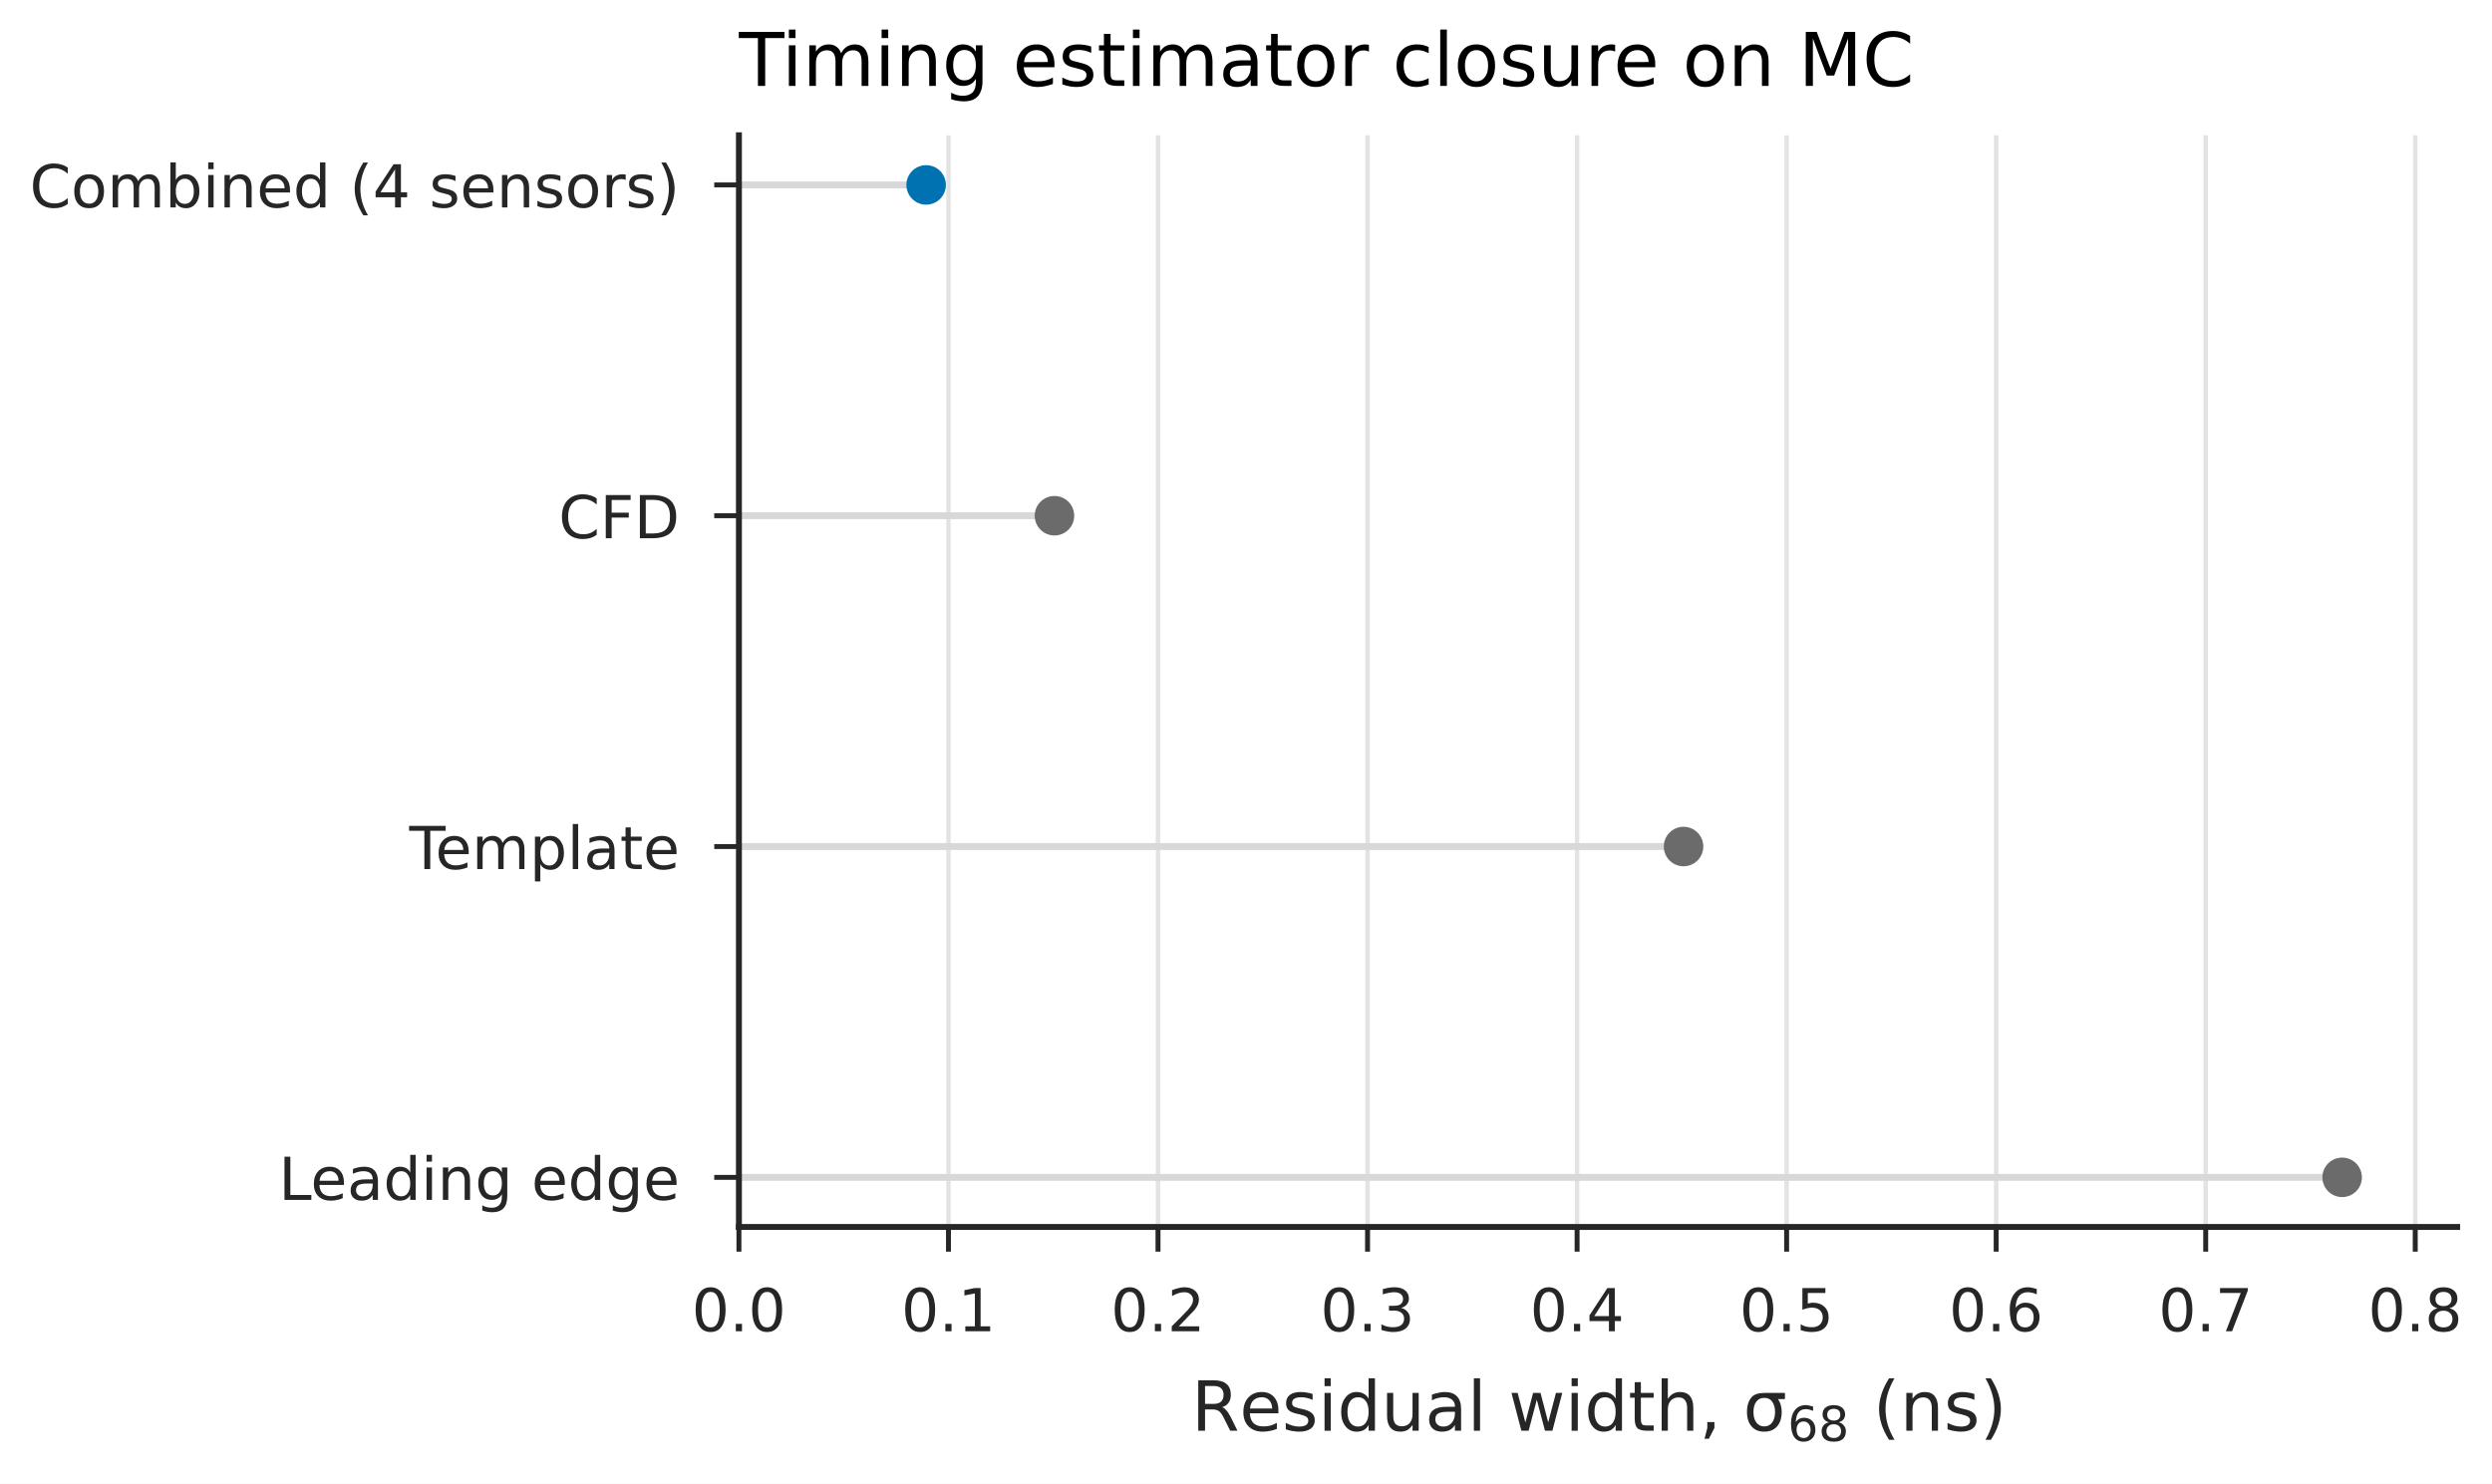
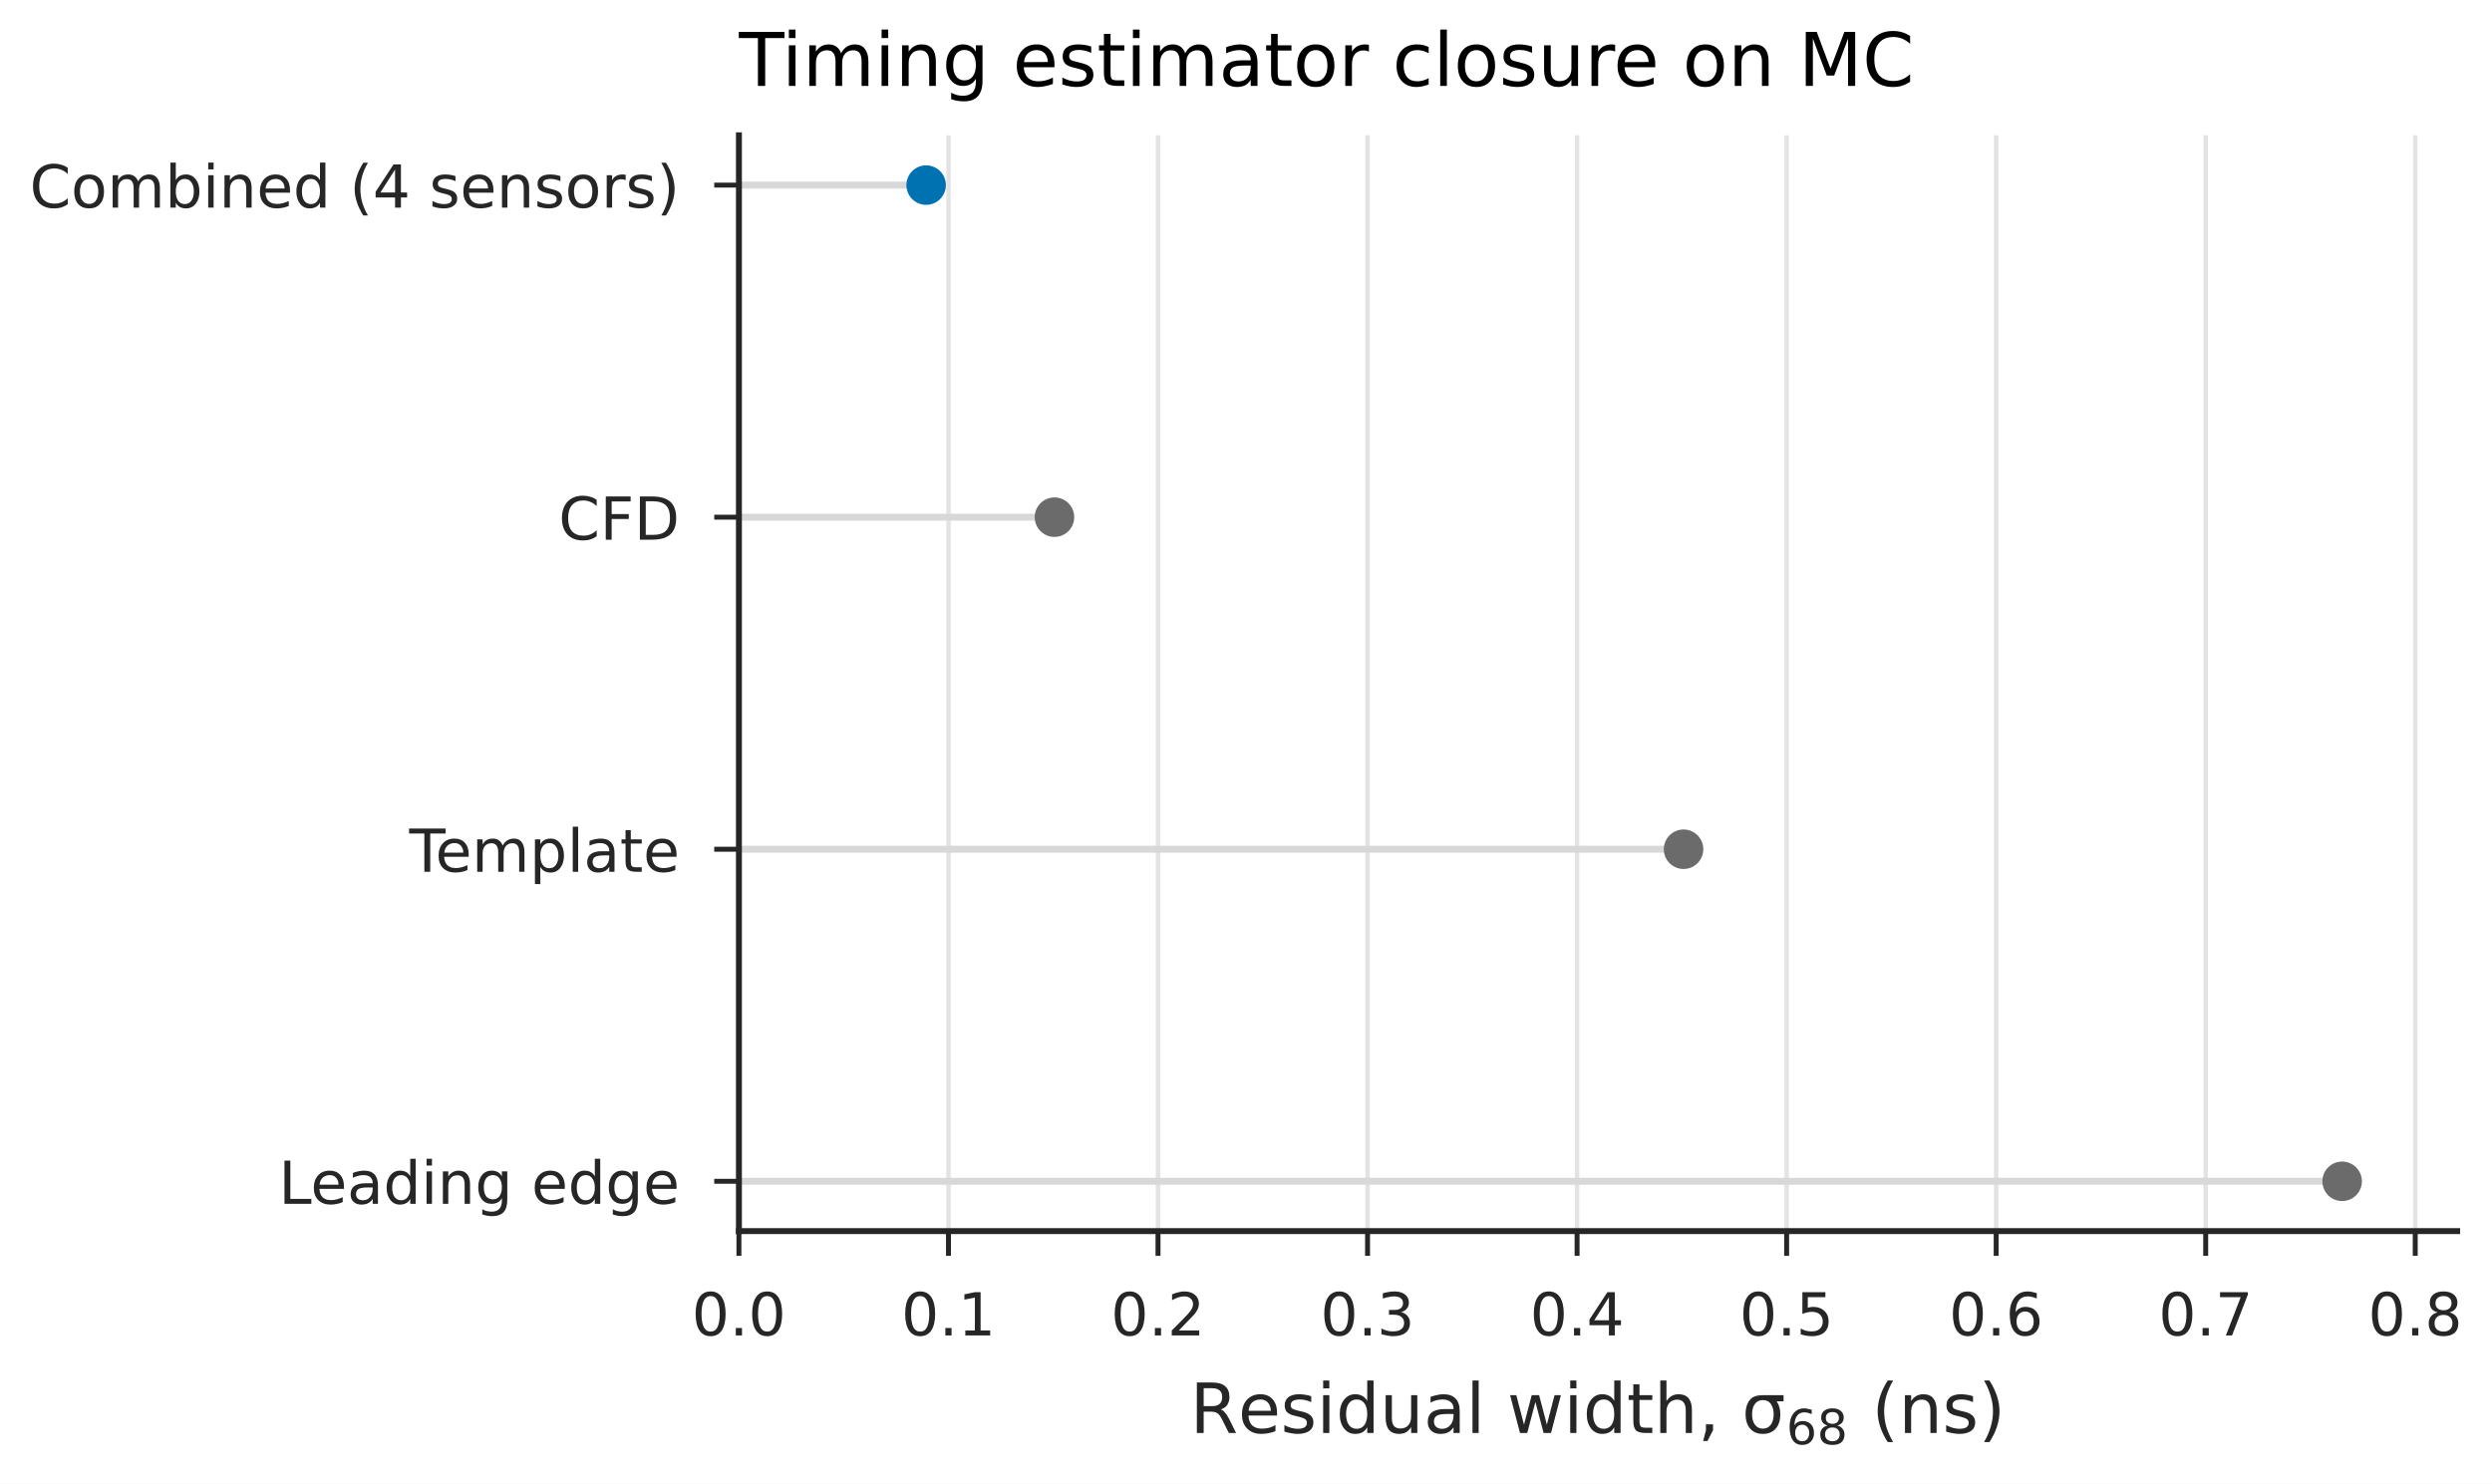
<svg xmlns="http://www.w3.org/2000/svg" xmlns:xlink="http://www.w3.org/1999/xlink" width="252.283pt" height="150.236pt" viewBox="0 0 252.283 150.236" version="1.1">
  <defs>
    <style type="text/css">*{stroke-linejoin: round; stroke-linecap: butt}</style>
  </defs>
  <g id="figure_1">
    <g id="patch_1">
      <path d="M 0 150.236  L 252.283 150.236  L 252.283 0  L 0 0  z " style="fill: #ffffff" />
    </g>
    <g id="axes_1">
      <g id="patch_2">
-         <path d="M 74.807 124.234  L 248.755 124.234  L 248.755 13.699  L 74.807 13.699  z " style="fill: #ffffff" />
+         <path d="M 74.807 124.654  L 248.755 124.654  L 248.755 13.699  L 74.807 13.699  z " style="fill: #ffffff" />
      </g>
      <g id="matplotlib.axis_1">
        <g id="xtick_1">
          <g id="line2d_1">
-             <path d="M 74.807 124.234  L 74.807 13.699  " clip-path="url(#p7d22c0b62a)" style="fill: none; stroke: #d8d8d8; stroke-opacity: 0.7; stroke-width: 0.45; stroke-linecap: square" />
+             <path d="M 74.807 124.654  L 74.807 13.699  " clip-path="url(#p17c1b6dd91)" style="fill: none; stroke: #d8d8d8; stroke-opacity: 0.7; stroke-width: 0.45; stroke-linecap: square" />
          </g>
          <g id="line2d_2">
            <defs>
              <path id="mf00183c285" d="M 0 0  L 0 2.5  " style="stroke: #262626; stroke-width: 0.5" />
            </defs>
            <g>
-               <use xlink:href="#mf00183c285" x="74.807" y="124.234" style="fill: #262626; stroke: #262626; stroke-width: 0.5" />
+               <use xlink:href="#mf00183c285" x="74.807" y="124.654" style="fill: #262626; stroke: #262626; stroke-width: 0.5" />
            </g>
          </g>
          <g id="text_1">
-             <text style="font-size: 6px; font-family: 'DejaVu Sans', 'Arial', 'Liberation Sans', sans-serif; text-anchor: middle; fill: #262626" x="74.807" y="134.793" transform="rotate(-0 74.80711 134.7929)">0.0</text>
+             <text style="font-size: 6px; font-family: 'DejaVu Sans', 'Arial', 'Liberation Sans', sans-serif; text-anchor: middle; fill: #262626" x="74.807" y="135.213" transform="rotate(-0 74.80711 135.2135)">0.0</text>
          </g>
        </g>
        <g id="xtick_2">
          <g id="line2d_3">
-             <path d="M 96.02 124.234  L 96.02 13.699  " clip-path="url(#p7d22c0b62a)" style="fill: none; stroke: #d8d8d8; stroke-opacity: 0.7; stroke-width: 0.45; stroke-linecap: square" />
+             <path d="M 96.02 124.654  L 96.02 13.699  " clip-path="url(#p17c1b6dd91)" style="fill: none; stroke: #d8d8d8; stroke-opacity: 0.7; stroke-width: 0.45; stroke-linecap: square" />
          </g>
          <g id="line2d_4">
            <g>
-               <use xlink:href="#mf00183c285" x="96.02" y="124.234" style="fill: #262626; stroke: #262626; stroke-width: 0.5" />
+               <use xlink:href="#mf00183c285" x="96.02" y="124.654" style="fill: #262626; stroke: #262626; stroke-width: 0.5" />
            </g>
          </g>
          <g id="text_2">
-             <text style="font-size: 6px; font-family: 'DejaVu Sans', 'Arial', 'Liberation Sans', sans-serif; text-anchor: middle; fill: #262626" x="96.02" y="134.793" transform="rotate(-0 96.02026 134.7929)">0.1</text>
+             <text style="font-size: 6px; font-family: 'DejaVu Sans', 'Arial', 'Liberation Sans', sans-serif; text-anchor: middle; fill: #262626" x="96.02" y="135.213" transform="rotate(-0 96.02026 135.2135)">0.1</text>
          </g>
        </g>
        <g id="xtick_3">
          <g id="line2d_5">
-             <path d="M 117.233 124.234  L 117.233 13.699  " clip-path="url(#p7d22c0b62a)" style="fill: none; stroke: #d8d8d8; stroke-opacity: 0.7; stroke-width: 0.45; stroke-linecap: square" />
+             <path d="M 117.233 124.654  L 117.233 13.699  " clip-path="url(#p17c1b6dd91)" style="fill: none; stroke: #d8d8d8; stroke-opacity: 0.7; stroke-width: 0.45; stroke-linecap: square" />
          </g>
          <g id="line2d_6">
            <g>
-               <use xlink:href="#mf00183c285" x="117.233" y="124.234" style="fill: #262626; stroke: #262626; stroke-width: 0.5" />
+               <use xlink:href="#mf00183c285" x="117.233" y="124.654" style="fill: #262626; stroke: #262626; stroke-width: 0.5" />
            </g>
          </g>
          <g id="text_3">
-             <text style="font-size: 6px; font-family: 'DejaVu Sans', 'Arial', 'Liberation Sans', sans-serif; text-anchor: middle; fill: #262626" x="117.233" y="134.793" transform="rotate(-0 117.2334 134.7929)">0.2</text>
+             <text style="font-size: 6px; font-family: 'DejaVu Sans', 'Arial', 'Liberation Sans', sans-serif; text-anchor: middle; fill: #262626" x="117.233" y="135.213" transform="rotate(-0 117.2334 135.2135)">0.2</text>
          </g>
        </g>
        <g id="xtick_4">
          <g id="line2d_7">
-             <path d="M 138.447 124.234  L 138.447 13.699  " clip-path="url(#p7d22c0b62a)" style="fill: none; stroke: #d8d8d8; stroke-opacity: 0.7; stroke-width: 0.45; stroke-linecap: square" />
+             <path d="M 138.447 124.654  L 138.447 13.699  " clip-path="url(#p17c1b6dd91)" style="fill: none; stroke: #d8d8d8; stroke-opacity: 0.7; stroke-width: 0.45; stroke-linecap: square" />
          </g>
          <g id="line2d_8">
            <g>
-               <use xlink:href="#mf00183c285" x="138.447" y="124.234" style="fill: #262626; stroke: #262626; stroke-width: 0.5" />
+               <use xlink:href="#mf00183c285" x="138.447" y="124.654" style="fill: #262626; stroke: #262626; stroke-width: 0.5" />
            </g>
          </g>
          <g id="text_4">
-             <text style="font-size: 6px; font-family: 'DejaVu Sans', 'Arial', 'Liberation Sans', sans-serif; text-anchor: middle; fill: #262626" x="138.447" y="134.793" transform="rotate(-0 138.4466 134.7929)">0.3</text>
+             <text style="font-size: 6px; font-family: 'DejaVu Sans', 'Arial', 'Liberation Sans', sans-serif; text-anchor: middle; fill: #262626" x="138.447" y="135.213" transform="rotate(-0 138.4466 135.2135)">0.3</text>
          </g>
        </g>
        <g id="xtick_5">
          <g id="line2d_9">
-             <path d="M 159.66 124.234  L 159.66 13.699  " clip-path="url(#p7d22c0b62a)" style="fill: none; stroke: #d8d8d8; stroke-opacity: 0.7; stroke-width: 0.45; stroke-linecap: square" />
+             <path d="M 159.66 124.654  L 159.66 13.699  " clip-path="url(#p17c1b6dd91)" style="fill: none; stroke: #d8d8d8; stroke-opacity: 0.7; stroke-width: 0.45; stroke-linecap: square" />
          </g>
          <g id="line2d_10">
            <g>
-               <use xlink:href="#mf00183c285" x="159.66" y="124.234" style="fill: #262626; stroke: #262626; stroke-width: 0.5" />
+               <use xlink:href="#mf00183c285" x="159.66" y="124.654" style="fill: #262626; stroke: #262626; stroke-width: 0.5" />
            </g>
          </g>
          <g id="text_5">
-             <text style="font-size: 6px; font-family: 'DejaVu Sans', 'Arial', 'Liberation Sans', sans-serif; text-anchor: middle; fill: #262626" x="159.66" y="134.793" transform="rotate(-0 159.6597 134.7929)">0.4</text>
+             <text style="font-size: 6px; font-family: 'DejaVu Sans', 'Arial', 'Liberation Sans', sans-serif; text-anchor: middle; fill: #262626" x="159.66" y="135.213" transform="rotate(-0 159.6597 135.2135)">0.4</text>
          </g>
        </g>
        <g id="xtick_6">
          <g id="line2d_11">
-             <path d="M 180.873 124.234  L 180.873 13.699  " clip-path="url(#p7d22c0b62a)" style="fill: none; stroke: #d8d8d8; stroke-opacity: 0.7; stroke-width: 0.45; stroke-linecap: square" />
+             <path d="M 180.873 124.654  L 180.873 13.699  " clip-path="url(#p17c1b6dd91)" style="fill: none; stroke: #d8d8d8; stroke-opacity: 0.7; stroke-width: 0.45; stroke-linecap: square" />
          </g>
          <g id="line2d_12">
            <g>
-               <use xlink:href="#mf00183c285" x="180.873" y="124.234" style="fill: #262626; stroke: #262626; stroke-width: 0.5" />
+               <use xlink:href="#mf00183c285" x="180.873" y="124.654" style="fill: #262626; stroke: #262626; stroke-width: 0.5" />
            </g>
          </g>
          <g id="text_6">
-             <text style="font-size: 6px; font-family: 'DejaVu Sans', 'Arial', 'Liberation Sans', sans-serif; text-anchor: middle; fill: #262626" x="180.873" y="134.793" transform="rotate(-0 180.8729 134.7929)">0.5</text>
+             <text style="font-size: 6px; font-family: 'DejaVu Sans', 'Arial', 'Liberation Sans', sans-serif; text-anchor: middle; fill: #262626" x="180.873" y="135.213" transform="rotate(-0 180.8729 135.2135)">0.5</text>
          </g>
        </g>
        <g id="xtick_7">
          <g id="line2d_13">
-             <path d="M 202.086 124.234  L 202.086 13.699  " clip-path="url(#p7d22c0b62a)" style="fill: none; stroke: #d8d8d8; stroke-opacity: 0.7; stroke-width: 0.45; stroke-linecap: square" />
+             <path d="M 202.086 124.654  L 202.086 13.699  " clip-path="url(#p17c1b6dd91)" style="fill: none; stroke: #d8d8d8; stroke-opacity: 0.7; stroke-width: 0.45; stroke-linecap: square" />
          </g>
          <g id="line2d_14">
            <g>
-               <use xlink:href="#mf00183c285" x="202.086" y="124.234" style="fill: #262626; stroke: #262626; stroke-width: 0.5" />
+               <use xlink:href="#mf00183c285" x="202.086" y="124.654" style="fill: #262626; stroke: #262626; stroke-width: 0.5" />
            </g>
          </g>
          <g id="text_7">
-             <text style="font-size: 6px; font-family: 'DejaVu Sans', 'Arial', 'Liberation Sans', sans-serif; text-anchor: middle; fill: #262626" x="202.086" y="134.793" transform="rotate(-0 202.086 134.7929)">0.6</text>
+             <text style="font-size: 6px; font-family: 'DejaVu Sans', 'Arial', 'Liberation Sans', sans-serif; text-anchor: middle; fill: #262626" x="202.086" y="135.213" transform="rotate(-0 202.086 135.2135)">0.6</text>
          </g>
        </g>
        <g id="xtick_8">
          <g id="line2d_15">
-             <path d="M 223.299 124.234  L 223.299 13.699  " clip-path="url(#p7d22c0b62a)" style="fill: none; stroke: #d8d8d8; stroke-opacity: 0.7; stroke-width: 0.45; stroke-linecap: square" />
+             <path d="M 223.299 124.654  L 223.299 13.699  " clip-path="url(#p17c1b6dd91)" style="fill: none; stroke: #d8d8d8; stroke-opacity: 0.7; stroke-width: 0.45; stroke-linecap: square" />
          </g>
          <g id="line2d_16">
            <g>
-               <use xlink:href="#mf00183c285" x="223.299" y="124.234" style="fill: #262626; stroke: #262626; stroke-width: 0.5" />
+               <use xlink:href="#mf00183c285" x="223.299" y="124.654" style="fill: #262626; stroke: #262626; stroke-width: 0.5" />
            </g>
          </g>
          <g id="text_8">
-             <text style="font-size: 6px; font-family: 'DejaVu Sans', 'Arial', 'Liberation Sans', sans-serif; text-anchor: middle; fill: #262626" x="223.299" y="134.793" transform="rotate(-0 223.2991 134.7929)">0.7</text>
+             <text style="font-size: 6px; font-family: 'DejaVu Sans', 'Arial', 'Liberation Sans', sans-serif; text-anchor: middle; fill: #262626" x="223.299" y="135.213" transform="rotate(-0 223.2991 135.2135)">0.7</text>
          </g>
        </g>
        <g id="xtick_9">
          <g id="line2d_17">
-             <path d="M 244.512 124.234  L 244.512 13.699  " clip-path="url(#p7d22c0b62a)" style="fill: none; stroke: #d8d8d8; stroke-opacity: 0.7; stroke-width: 0.45; stroke-linecap: square" />
+             <path d="M 244.512 124.654  L 244.512 13.699  " clip-path="url(#p17c1b6dd91)" style="fill: none; stroke: #d8d8d8; stroke-opacity: 0.7; stroke-width: 0.45; stroke-linecap: square" />
          </g>
          <g id="line2d_18">
            <g>
-               <use xlink:href="#mf00183c285" x="244.512" y="124.234" style="fill: #262626; stroke: #262626; stroke-width: 0.5" />
+               <use xlink:href="#mf00183c285" x="244.512" y="124.654" style="fill: #262626; stroke: #262626; stroke-width: 0.5" />
            </g>
          </g>
          <g id="text_9">
-             <text style="font-size: 6px; font-family: 'DejaVu Sans', 'Arial', 'Liberation Sans', sans-serif; text-anchor: middle; fill: #262626" x="244.512" y="134.793" transform="rotate(-0 244.5123 134.7929)">0.8</text>
+             <text style="font-size: 6px; font-family: 'DejaVu Sans', 'Arial', 'Liberation Sans', sans-serif; text-anchor: middle; fill: #262626" x="244.512" y="135.213" transform="rotate(-0 244.5123 135.2135)">0.8</text>
          </g>
        </g>
        <g id="text_10">
-           <g style="fill: #262626" transform="translate(120.621 145.5543)">
+           <g style="fill: #262626" transform="translate(120.481 145.7802)">
            <text>
              <tspan x="0" y="-0.688" style="font-size: 7px; font-family: 'DejaVu Sans'; fill: #262626">R</tspan>
              <tspan x="4.864" y="-0.688" style="font-size: 7px; font-family: 'DejaVu Sans'; fill: #262626">e</tspan>
              <tspan x="9.17" y="-0.688" style="font-size: 7px; font-family: 'DejaVu Sans'; fill: #262626">s</tspan>
              <tspan x="12.817" y="-0.688" style="font-size: 7px; font-family: 'DejaVu Sans'; fill: #262626">i</tspan>
              <tspan x="14.762" y="-0.688" style="font-size: 7px; font-family: 'DejaVu Sans'; fill: #262626">d</tspan>
              <tspan x="19.206" y="-0.688" style="font-size: 7px; font-family: 'DejaVu Sans'; fill: #262626">u</tspan>
              <tspan x="23.642" y="-0.688" style="font-size: 7px; font-family: 'DejaVu Sans'; fill: #262626">a</tspan>
              <tspan x="27.932" y="-0.688" style="font-size: 7px; font-family: 'DejaVu Sans'; fill: #262626">l</tspan>
              <tspan x="29.876" y="-0.688" style="font-size: 7px; font-family: 'DejaVu Sans'; fill: #262626"> </tspan>
              <tspan x="32.102" y="-0.688" style="font-size: 7px; font-family: 'DejaVu Sans'; fill: #262626">w</tspan>
              <tspan x="37.827" y="-0.688" style="font-size: 7px; font-family: 'DejaVu Sans'; fill: #262626">i</tspan>
              <tspan x="39.771" y="-0.688" style="font-size: 7px; font-family: 'DejaVu Sans'; fill: #262626">d</tspan>
              <tspan x="44.215" y="-0.688" style="font-size: 7px; font-family: 'DejaVu Sans'; fill: #262626">t</tspan>
              <tspan x="46.959" y="-0.688" style="font-size: 7px; font-family: 'DejaVu Sans'; fill: #262626">h</tspan>
              <tspan x="51.396" y="-0.688" style="font-size: 7px; font-family: 'DejaVu Sans'; fill: #262626">,</tspan>
              <tspan x="53.621" y="-0.688" style="font-size: 7px; font-family: 'DejaVu Sans'; fill: #262626"> </tspan>
              <tspan x="55.846" y="-0.688" style="font-size: 7px; font-family: 'DejaVu Sans'; fill: #262626">σ</tspan>
              <tspan x="66.776" y="-0.688" style="font-size: 7px; font-family: 'DejaVu Sans'; fill: #262626"> </tspan>
              <tspan x="69.001" y="-0.688" style="font-size: 7px; font-family: 'DejaVu Sans'; fill: #262626">(</tspan>
              <tspan x="71.732" y="-0.688" style="font-size: 7px; font-family: 'DejaVu Sans'; fill: #262626">n</tspan>
              <tspan x="76.169" y="-0.688" style="font-size: 7px; font-family: 'DejaVu Sans'; fill: #262626">s</tspan>
              <tspan x="79.816" y="-0.688" style="font-size: 7px; font-family: 'DejaVu Sans'; fill: #262626">)</tspan>
-               <tspan x="60.35" y="0.362" style="font-size: 4.9px; font-family: 'DejaVu Sans'; fill: #262626">6</tspan>
-               <tspan x="63.467" y="0.362" style="font-size: 4.9px; font-family: 'DejaVu Sans'; fill: #262626">8</tspan>
+               <tspan x="60.35" y="0.461" style="font-size: 4.9px; font-family: 'DejaVu Sans'; fill: #262626">6</tspan>
+               <tspan x="63.467" y="0.461" style="font-size: 4.9px; font-family: 'DejaVu Sans'; fill: #262626">8</tspan>
            </text>
          </g>
        </g>
      </g>
      <g id="matplotlib.axis_2">
        <g id="ytick_1">
          <g id="line2d_19">
            <defs>
              <path id="m5b9cb7b1d8" d="M 0 0  L -2.5 0  " style="stroke: #262626; stroke-width: 0.5" />
            </defs>
            <g>
-               <use xlink:href="#m5b9cb7b1d8" x="74.807" y="18.723" style="fill: #262626; stroke: #262626; stroke-width: 0.5" />
+               <use xlink:href="#m5b9cb7b1d8" x="74.807" y="18.742" style="fill: #262626; stroke: #262626; stroke-width: 0.5" />
            </g>
          </g>
          <g id="text_11">
-             <text style="font-size: 6px; font-family: 'DejaVu Sans', 'Arial', 'Liberation Sans', sans-serif; text-anchor: end; fill: #262626" x="68.807" y="21.003" transform="rotate(-0 68.80711 21.00293)">Combined (4 sensors)</text>
+             <text style="font-size: 6px; font-family: 'DejaVu Sans', 'Arial', 'Liberation Sans', sans-serif; text-anchor: end; fill: #262626" x="68.807" y="21.022" transform="rotate(-0 68.80711 21.02202)">Combined (4 sensors)</text>
          </g>
        </g>
        <g id="ytick_2">
          <g id="line2d_20">
            <g>
-               <use xlink:href="#m5b9cb7b1d8" x="74.807" y="52.219" style="fill: #262626; stroke: #262626; stroke-width: 0.5" />
+               <use xlink:href="#m5b9cb7b1d8" x="74.807" y="52.365" style="fill: #262626; stroke: #262626; stroke-width: 0.5" />
            </g>
          </g>
          <g id="text_12">
-             <text style="font-size: 6px; font-family: 'DejaVu Sans', 'Arial', 'Liberation Sans', sans-serif; text-anchor: end; fill: #262626" x="68.807" y="54.498" transform="rotate(-0 68.80711 54.49823)">CFD</text>
+             <text style="font-size: 6px; font-family: 'DejaVu Sans', 'Arial', 'Liberation Sans', sans-serif; text-anchor: end; fill: #262626" x="68.807" y="54.645" transform="rotate(-0 68.80711 54.64486)">CFD</text>
          </g>
        </g>
        <g id="ytick_3">
          <g id="line2d_21">
            <g>
-               <use xlink:href="#m5b9cb7b1d8" x="74.807" y="85.714" style="fill: #262626; stroke: #262626; stroke-width: 0.5" />
+               <use xlink:href="#m5b9cb7b1d8" x="74.807" y="85.988" style="fill: #262626; stroke: #262626; stroke-width: 0.5" />
            </g>
          </g>
          <g id="text_13">
-             <text style="font-size: 6px; font-family: 'DejaVu Sans', 'Arial', 'Liberation Sans', sans-serif; text-anchor: end; fill: #262626" x="68.807" y="87.994" transform="rotate(-0 68.80711 87.994)">Template</text>
+             <text style="font-size: 6px; font-family: 'DejaVu Sans', 'Arial', 'Liberation Sans', sans-serif; text-anchor: end; fill: #262626" x="68.807" y="88.268" transform="rotate(-0 68.80711 88.26769)">Template</text>
          </g>
        </g>
        <g id="ytick_4">
          <g id="line2d_22">
            <g>
-               <use xlink:href="#m5b9cb7b1d8" x="74.807" y="119.21" style="fill: #262626; stroke: #262626; stroke-width: 0.5" />
+               <use xlink:href="#m5b9cb7b1d8" x="74.807" y="119.611" style="fill: #262626; stroke: #262626; stroke-width: 0.5" />
            </g>
          </g>
          <g id="text_14">
-             <text style="font-size: 6px; font-family: 'DejaVu Sans', 'Arial', 'Liberation Sans', sans-serif; text-anchor: end; fill: #262626" x="68.807" y="121.49" transform="rotate(-0 68.80711 121.4895)">Leading edge</text>
+             <text style="font-size: 6px; font-family: 'DejaVu Sans', 'Arial', 'Liberation Sans', sans-serif; text-anchor: end; fill: #262626" x="68.807" y="121.891" transform="rotate(-0 68.80711 121.8905)">Leading edge</text>
          </g>
        </g>
      </g>
      <g id="LineCollection_1">
-         <path d="M 74.807 18.723  L 93.76 18.723  " clip-path="url(#p7d22c0b62a)" style="fill: none; stroke: #d8d8d8; stroke-width: 0.7" />
-         <path d="M 74.807 52.219  L 106.751 52.219  " clip-path="url(#p7d22c0b62a)" style="fill: none; stroke: #d8d8d8; stroke-width: 0.7" />
-         <path d="M 74.807 85.714  L 170.438 85.714  " clip-path="url(#p7d22c0b62a)" style="fill: none; stroke: #d8d8d8; stroke-width: 0.7" />
-         <path d="M 74.807 119.21  L 237.112 119.21  " clip-path="url(#p7d22c0b62a)" style="fill: none; stroke: #d8d8d8; stroke-width: 0.7" />
+         <path d="M 74.807 18.742  L 93.76 18.742  " clip-path="url(#p17c1b6dd91)" style="fill: none; stroke: #d8d8d8; stroke-width: 0.7" />
+         <path d="M 74.807 52.365  L 106.751 52.365  " clip-path="url(#p17c1b6dd91)" style="fill: none; stroke: #d8d8d8; stroke-width: 0.7" />
+         <path d="M 74.807 85.988  L 170.438 85.988  " clip-path="url(#p17c1b6dd91)" style="fill: none; stroke: #d8d8d8; stroke-width: 0.7" />
+         <path d="M 74.807 119.611  L 237.112 119.611  " clip-path="url(#p17c1b6dd91)" style="fill: none; stroke: #d8d8d8; stroke-width: 0.7" />
      </g>
      <g id="patch_3">
-         <path d="M 74.807 124.234  L 74.807 13.699  " style="fill: none; stroke: #262626; stroke-width: 0.6; stroke-linejoin: miter; stroke-linecap: square" />
+         <path d="M 74.807 124.654  L 74.807 13.699  " style="fill: none; stroke: #262626; stroke-width: 0.6; stroke-linejoin: miter; stroke-linecap: square" />
      </g>
      <g id="patch_4">
-         <path d="M 74.807 124.234  L 248.755 124.234  " style="fill: none; stroke: #262626; stroke-width: 0.6; stroke-linejoin: miter; stroke-linecap: square" />
+         <path d="M 74.807 124.654  L 248.755 124.654  " style="fill: none; stroke: #262626; stroke-width: 0.6; stroke-linejoin: miter; stroke-linecap: square" />
      </g>
      <g id="PathCollection_1">
        <defs>
          <path id="C0_0_6e95a582ab" d="M 0 1.7  C 0.451 1.7 0.883 1.521 1.202 1.202  C 1.521 0.883 1.7 0.451 1.7 -0  C 1.7 -0.451 1.521 -0.883 1.202 -1.202  C 0.883 -1.521 0.451 -1.7 0 -1.7  C -0.451 -1.7 -0.883 -1.521 -1.202 -1.202  C -1.521 -0.883 -1.7 -0.451 -1.7 0  C -1.7 0.451 -1.521 0.883 -1.202 1.202  C -0.883 1.521 -0.451 1.7 0 1.7  z " />
        </defs>
-         <g clip-path="url(#p7d22c0b62a)">
-           <use xlink:href="#C0_0_6e95a582ab" x="93.76" y="18.723" style="fill: #0072b2; stroke: #0072b2; stroke-width: 0.6" />
-         </g>
-         <g clip-path="url(#p7d22c0b62a)">
-           <use xlink:href="#C0_0_6e95a582ab" x="106.751" y="52.219" style="fill: #6b6b6b; stroke: #6b6b6b; stroke-width: 0.6" />
-         </g>
-         <g clip-path="url(#p7d22c0b62a)">
-           <use xlink:href="#C0_0_6e95a582ab" x="170.438" y="85.714" style="fill: #6b6b6b; stroke: #6b6b6b; stroke-width: 0.6" />
-         </g>
-         <g clip-path="url(#p7d22c0b62a)">
-           <use xlink:href="#C0_0_6e95a582ab" x="237.112" y="119.21" style="fill: #6b6b6b; stroke: #6b6b6b; stroke-width: 0.6" />
+         <g clip-path="url(#p17c1b6dd91)">
+           <use xlink:href="#C0_0_6e95a582ab" x="93.76" y="18.742" style="fill: #0072b2; stroke: #0072b2; stroke-width: 0.6" />
+         </g>
+         <g clip-path="url(#p17c1b6dd91)">
+           <use xlink:href="#C0_0_6e95a582ab" x="106.751" y="52.365" style="fill: #6b6b6b; stroke: #6b6b6b; stroke-width: 0.6" />
+         </g>
+         <g clip-path="url(#p17c1b6dd91)">
+           <use xlink:href="#C0_0_6e95a582ab" x="170.438" y="85.988" style="fill: #6b6b6b; stroke: #6b6b6b; stroke-width: 0.6" />
+         </g>
+         <g clip-path="url(#p17c1b6dd91)">
+           <use xlink:href="#C0_0_6e95a582ab" x="237.112" y="119.611" style="fill: #6b6b6b; stroke: #6b6b6b; stroke-width: 0.6" />
        </g>
      </g>
      <g id="text_15">
        <text style="font-size: 7.5px; font-family: 'DejaVu Sans', 'Arial', 'Liberation Sans', sans-serif; text-anchor: start" x="74.807" y="8.699" transform="rotate(-0 74.80711 8.699068)">Timing estimator closure on MC</text>
      </g>
    </g>
  </g>
  <defs>
-     <clipPath id="p7d22c0b62a">
-       <rect x="74.807" y="13.699" width="173.948" height="110.535" />
+     <clipPath id="p17c1b6dd91">
+       <rect x="74.807" y="13.699" width="173.948" height="110.955" />
    </clipPath>
  </defs>
</svg>
